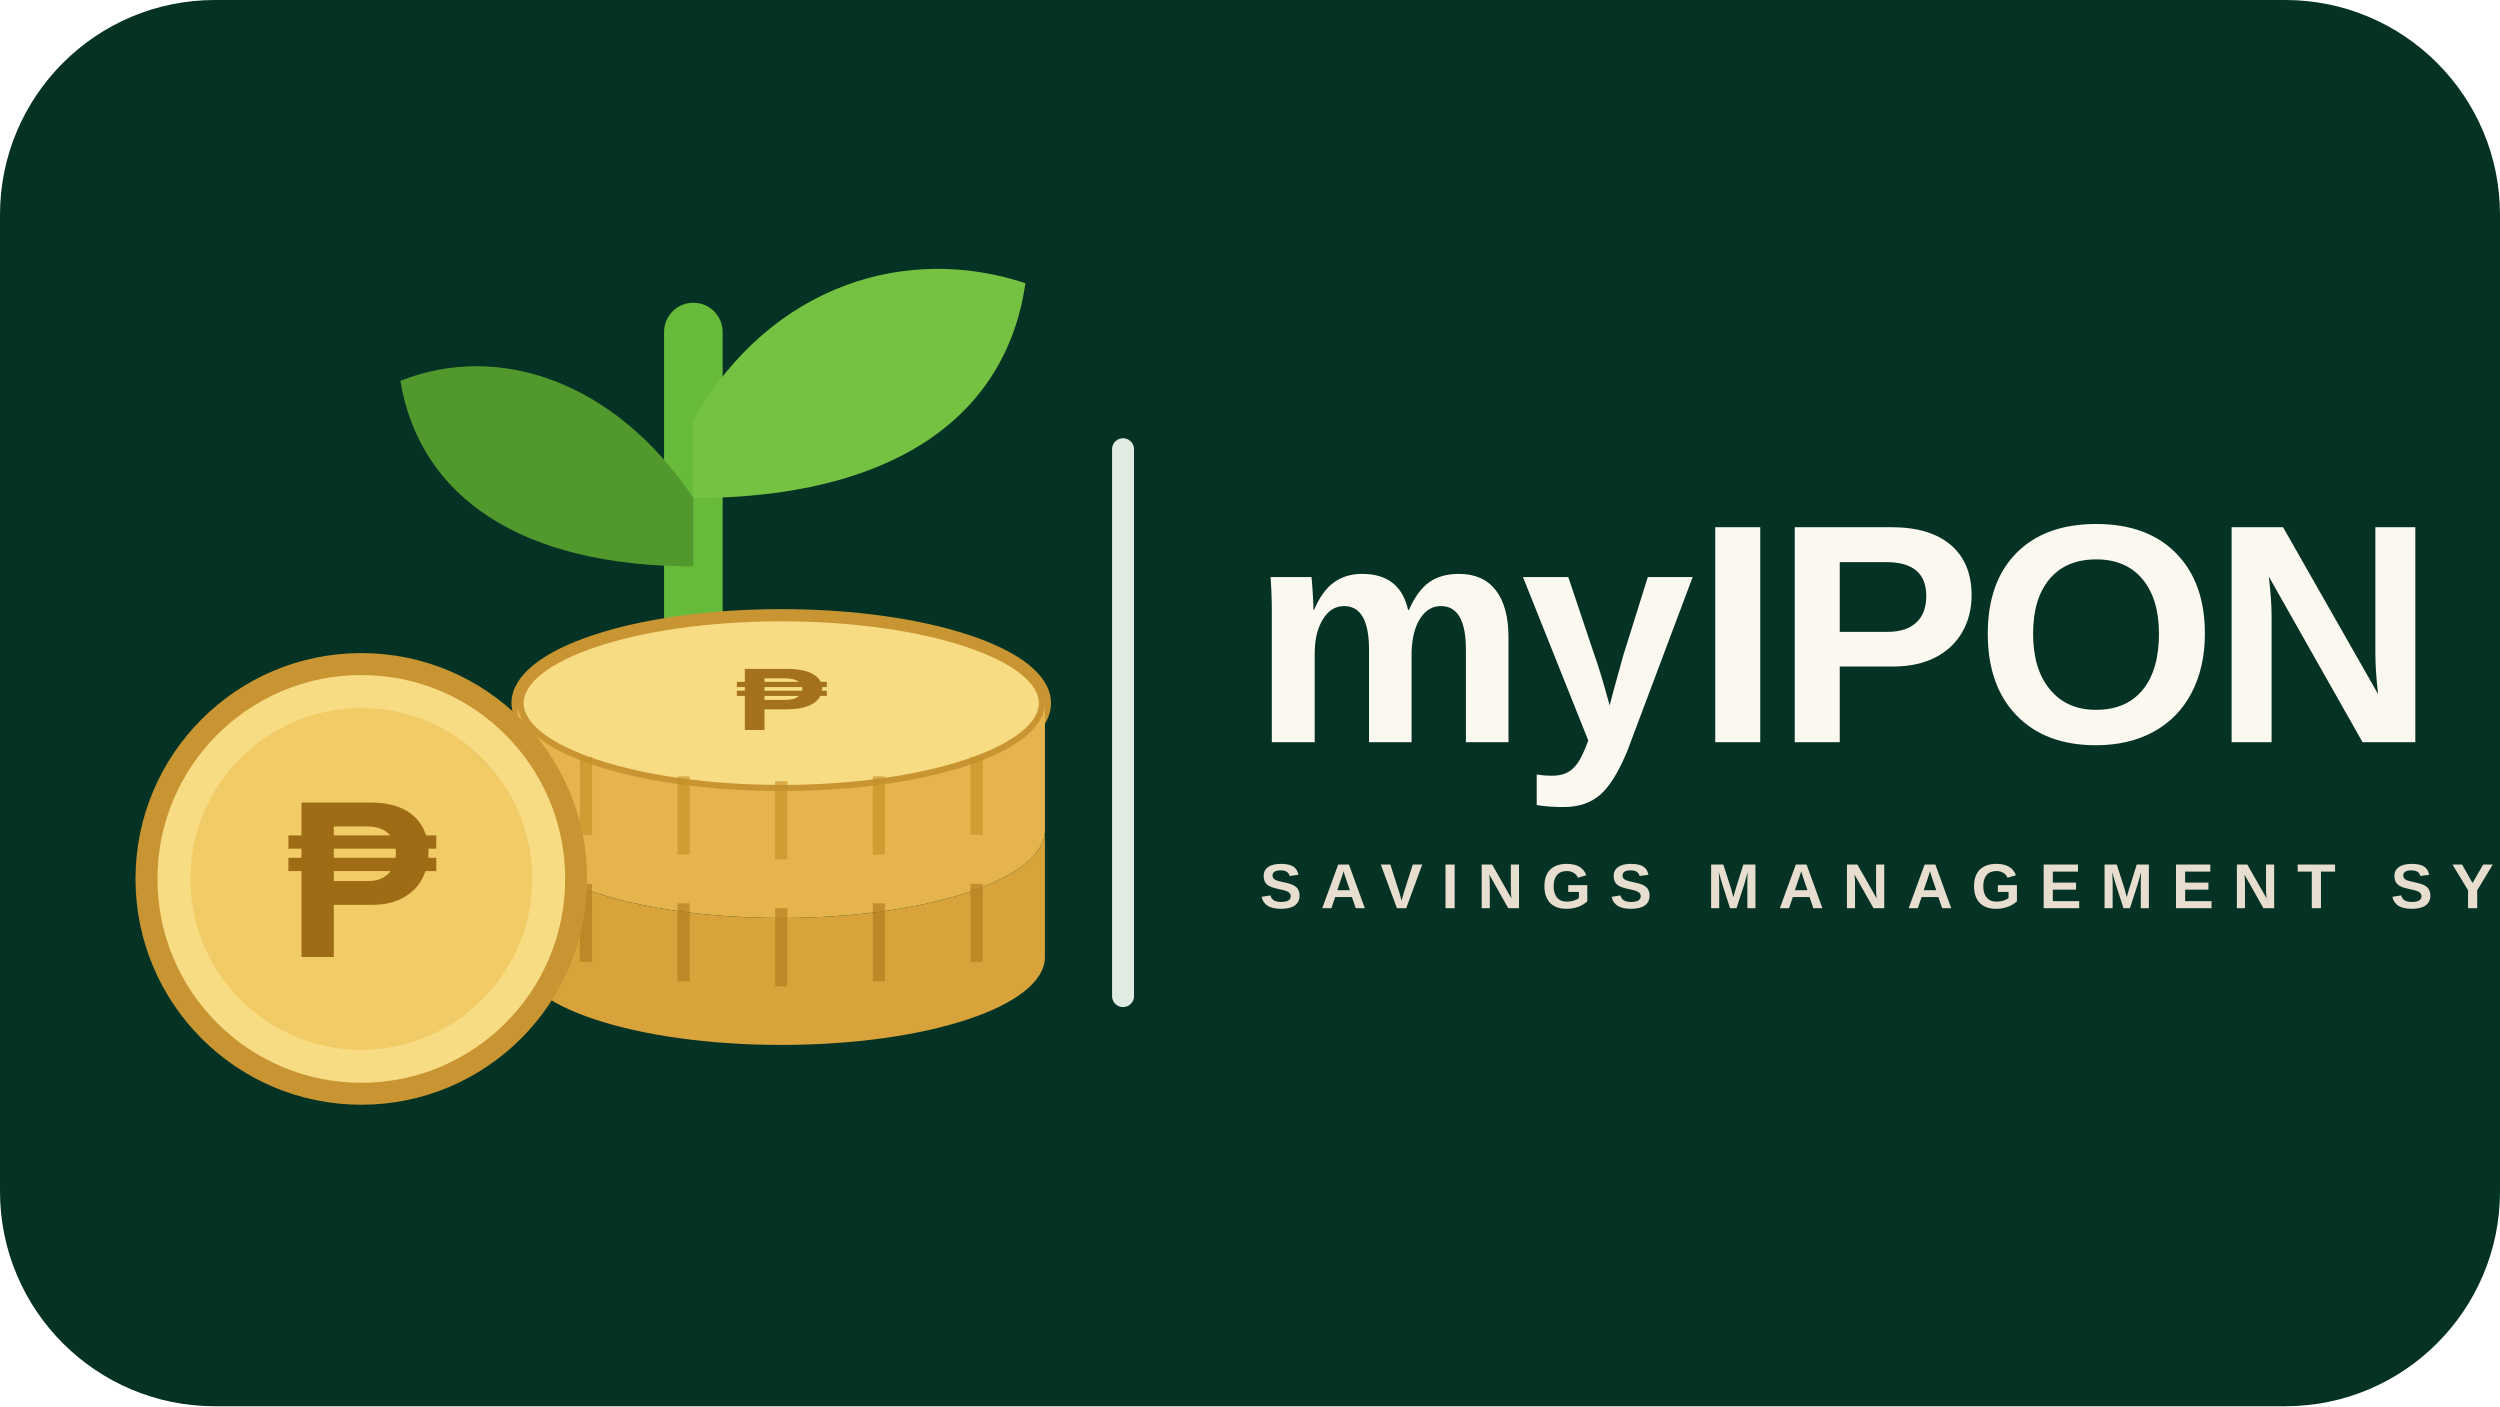
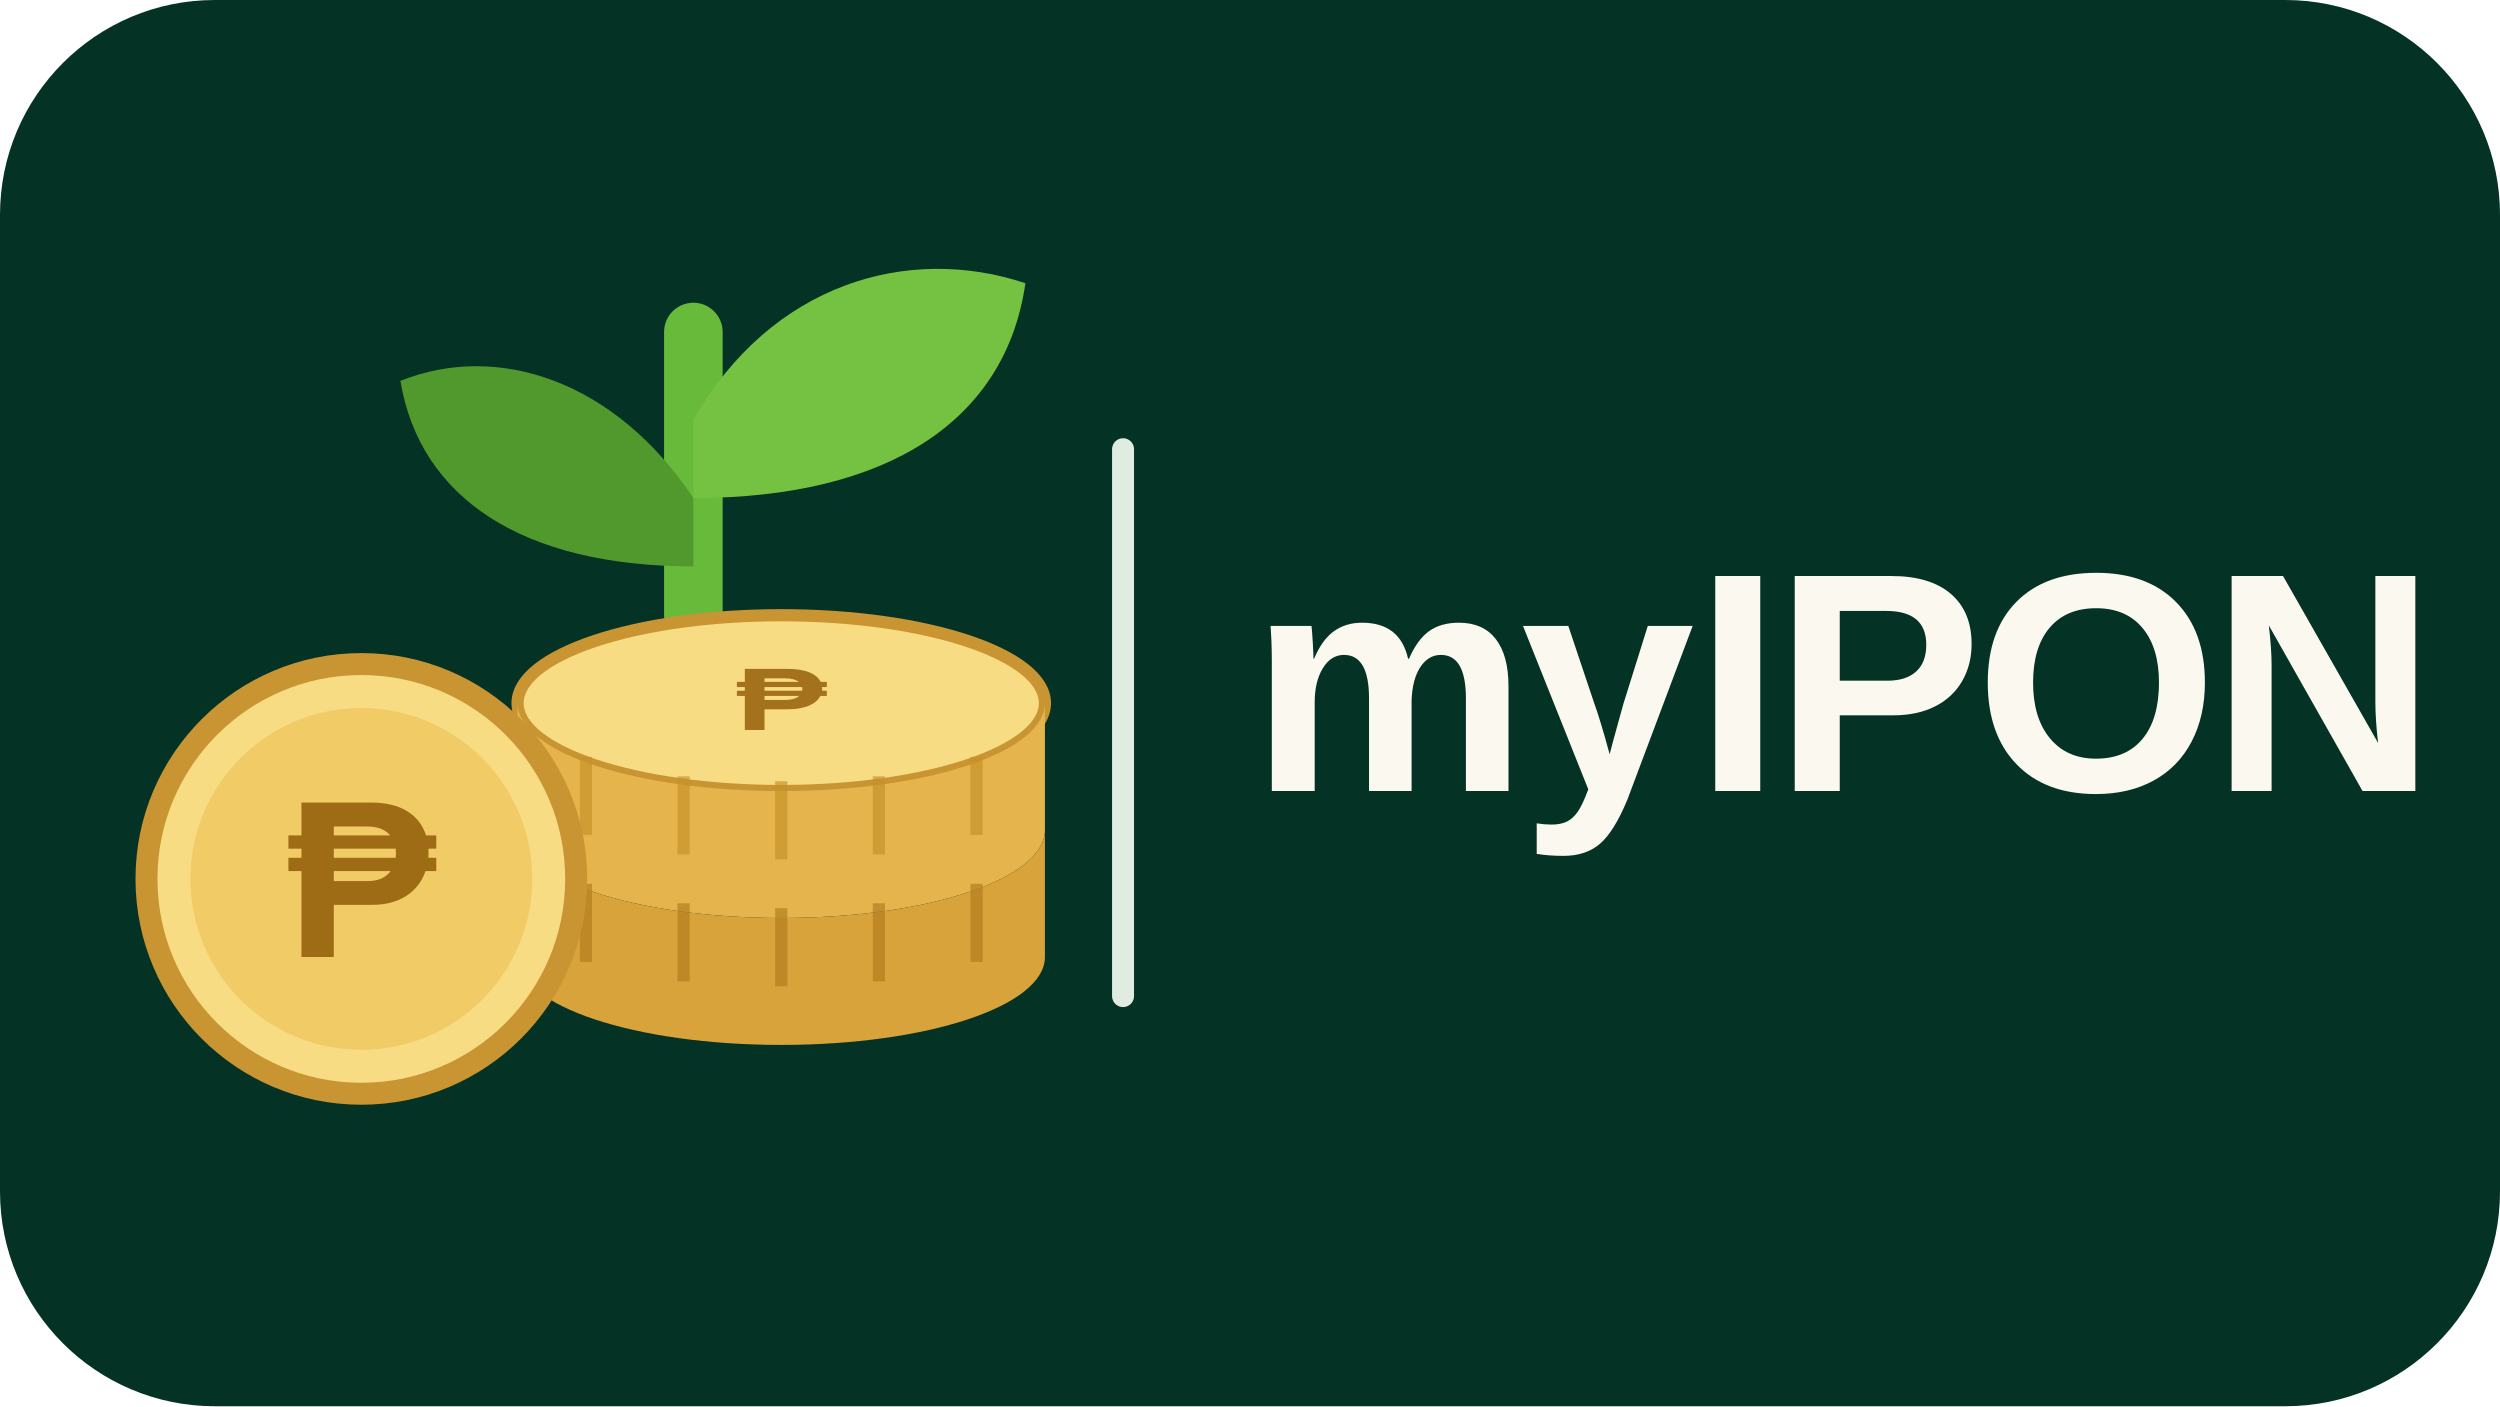
<svg xmlns="http://www.w3.org/2000/svg" viewBox="0 0 512 288" width="512" height="288">
  <rect width="512" height="288" rx="44" fill="#043224" />
  <path d="M142 126V68" fill="none" stroke="#68ba3b" stroke-width="12" stroke-linecap="round" />
  <path d="M142 86c16-28 44-36 68-28-4 28-28 44-68 44Z" fill="#75c242" />
  <path d="M142 102c-16-24-40-32-60-24 4 24 25 38 60 38Z" fill="#52992d" />
  <ellipse cx="160" cy="144" rx="54" ry="18" fill="#f8dc84" stroke="#c99532" stroke-width="2.5" />
  <text x="160" y="152" text-anchor="middle" font-family="Arial, sans-serif" font-size="28" font-weight="900" fill="#a4721c" transform="scale(1, 0.65) translate(0, 78)">₱</text>
  <path d="M106 144v26c0 10 24 18 54 18s54-8 54-18v-26c0 10-24 18-54 18s-54-8-54-18Z" fill="#e5b44d" />
  <path d="M120 155v16M140 159v16M160 160v16M180 159v16M200 155v16" stroke="#c49028" stroke-width="2.5" fill="none" opacity="0.65" />
  <path d="M106 170v26c0 10 24 18 54 18s54-8 54-18v-26c0 10-24 18-54 18s-54-8-54-18Z" fill="#d8a33a" />
  <path d="M120 181v16M140 185v16M160 186v16M180 185v16M200 181v16" stroke="#b07a1c" stroke-width="2.5" fill="none" opacity="0.65" />
  <circle cx="74" cy="180" r="44" fill="#f8dc84" stroke="#c99532" stroke-width="4.5" />
  <circle cx="74" cy="180" r="35" fill="#f1cb65" />
  <text x="74" y="196" text-anchor="middle" font-family="Arial, sans-serif" font-size="46" font-weight="900" fill="#9e6c15">₱</text>
  <line x1="230" y1="92" x2="230" y2="204" stroke="#e0ece2" stroke-width="4.5" stroke-linecap="round" />
-   <text x="256" y="152" fill="#faf8ef" font-family="system-ui, -apple-system, Arial, sans-serif" font-size="64" font-weight="800" letter-spacing="-1.5">
+   <text x="256" y="162" fill="#faf8ef" font-family="system-ui, -apple-system, Arial, sans-serif" font-size="64" font-weight="800" letter-spacing="-1.5">
    <tspan font-weight="600" fill="#faf8ef">my</tspan>IPON
  </text>
-   <text x="258" y="186" fill="#e7ded0" font-family="Arial, sans-serif" font-size="13" font-weight="700" letter-spacing="3.8">
-     SAVINGS MANAGEMENT SYSTEM
-   </text>
</svg>
